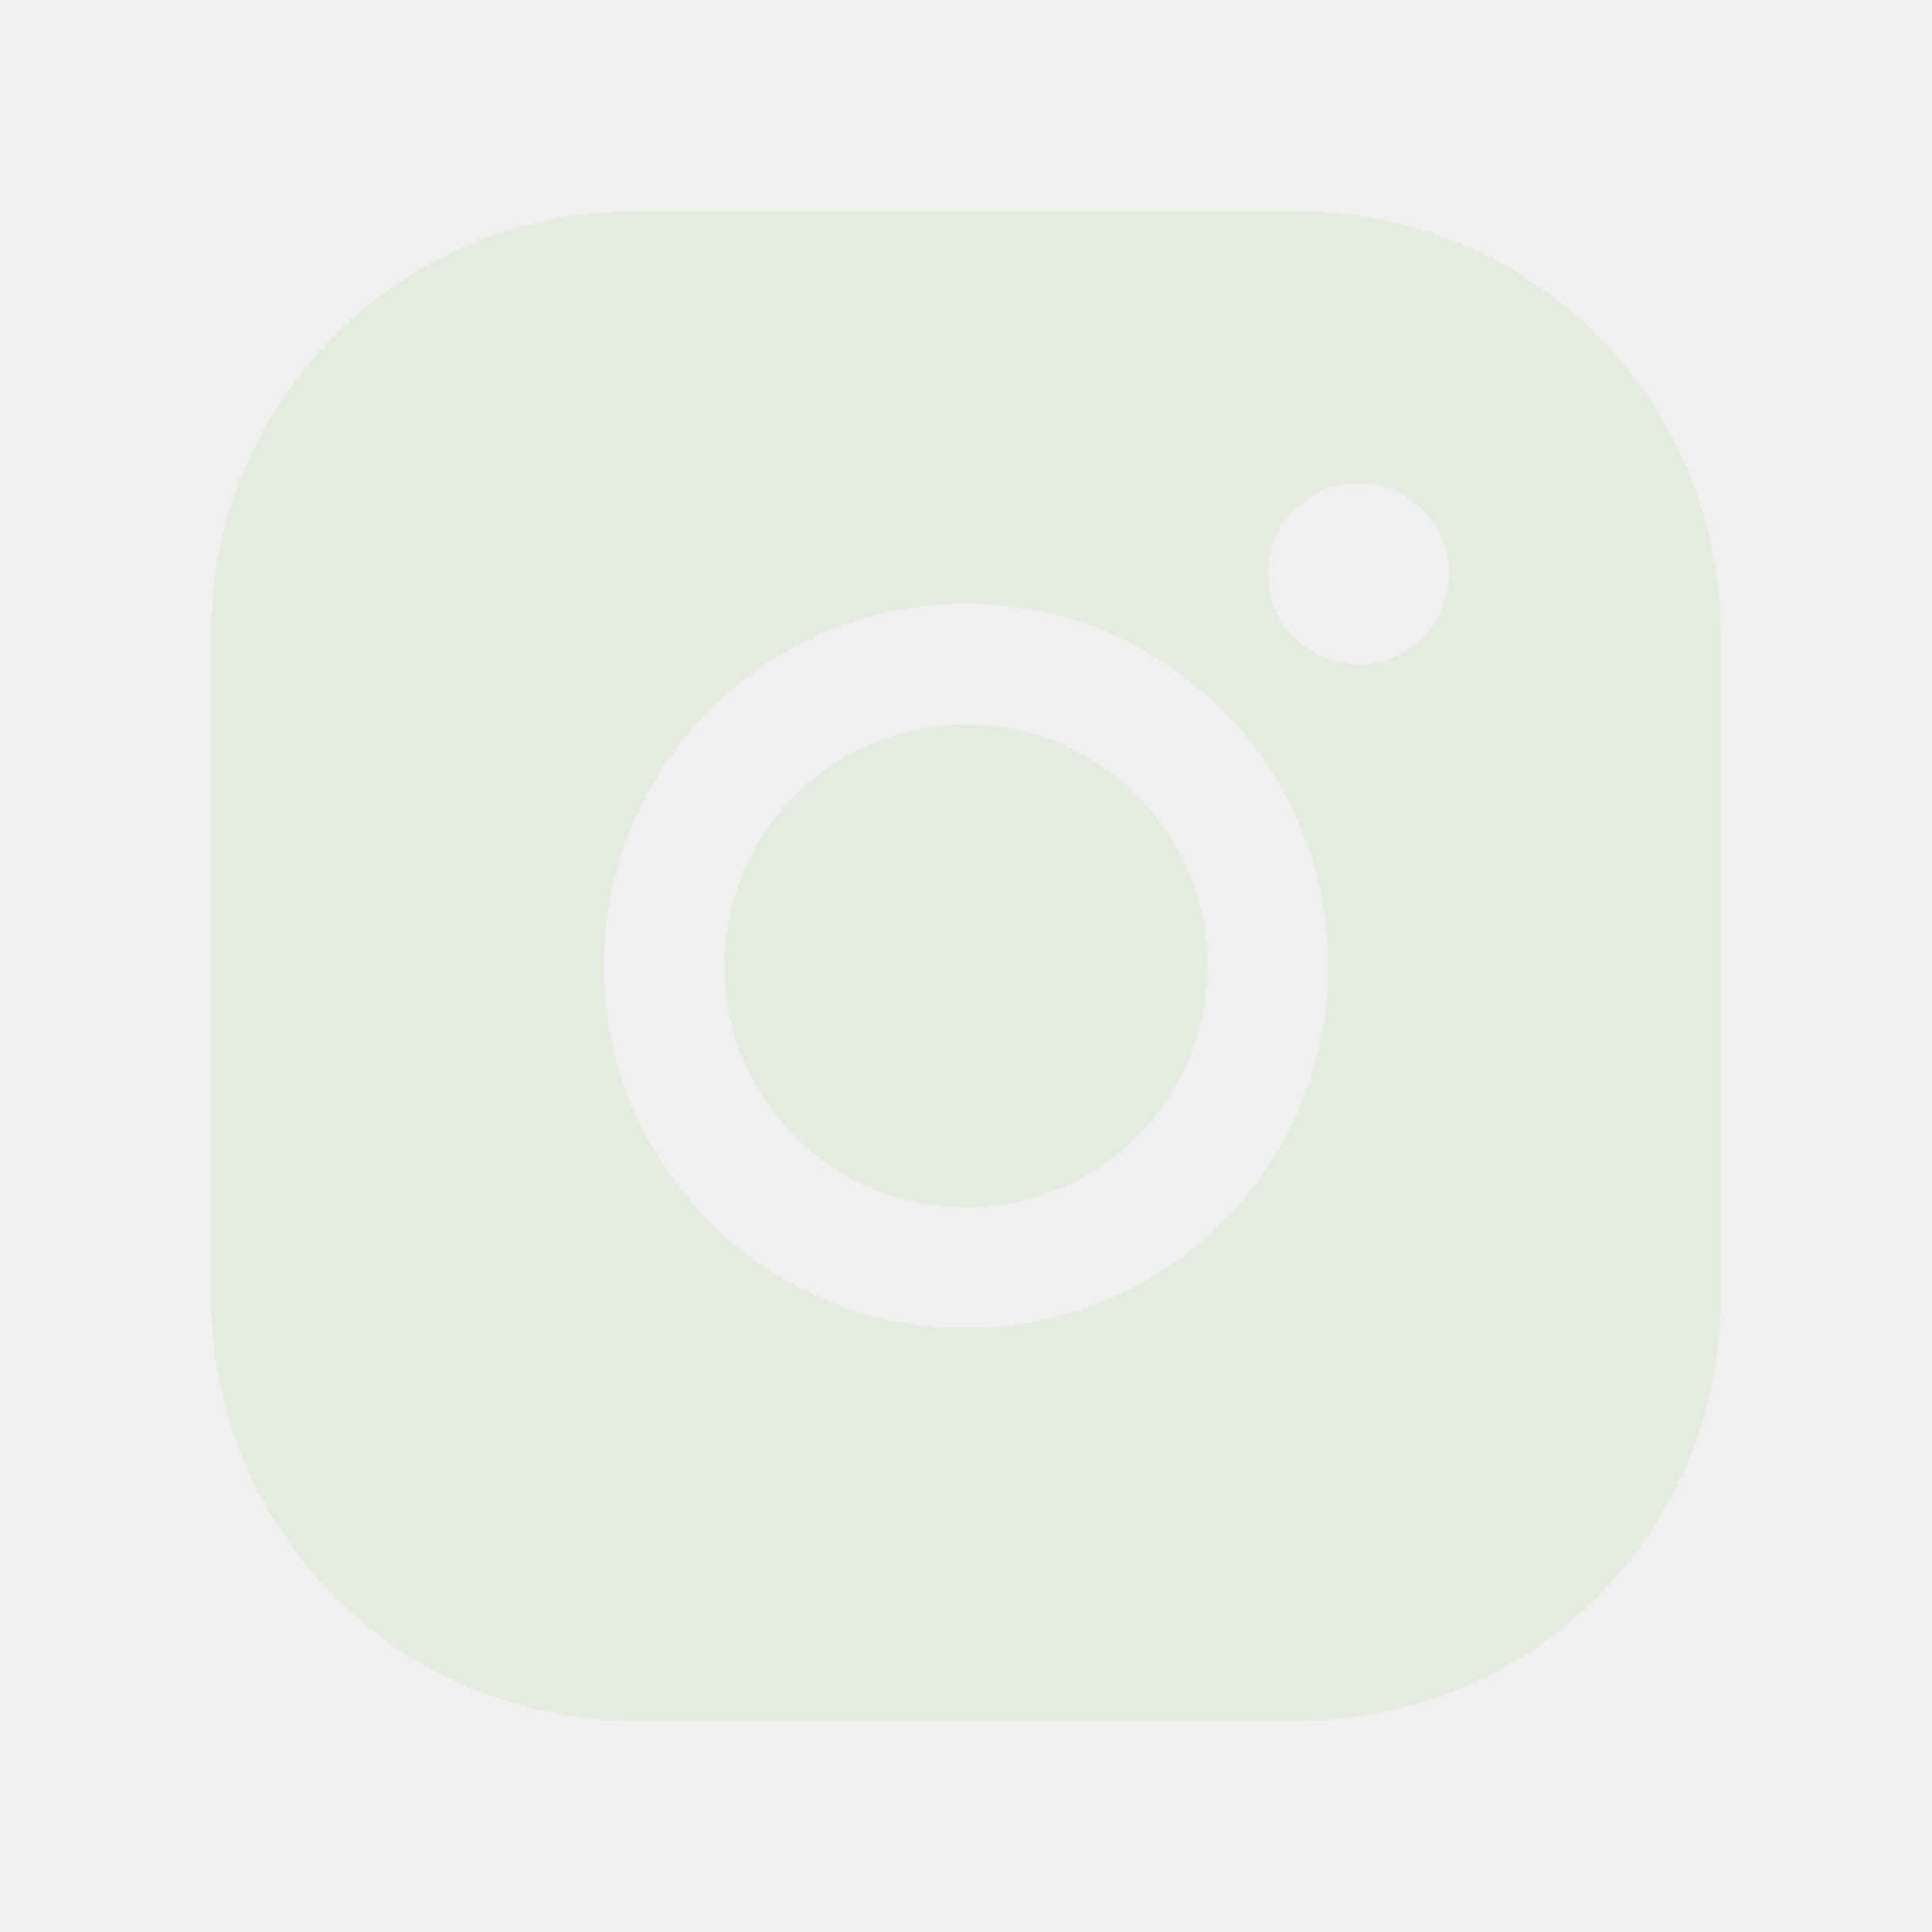
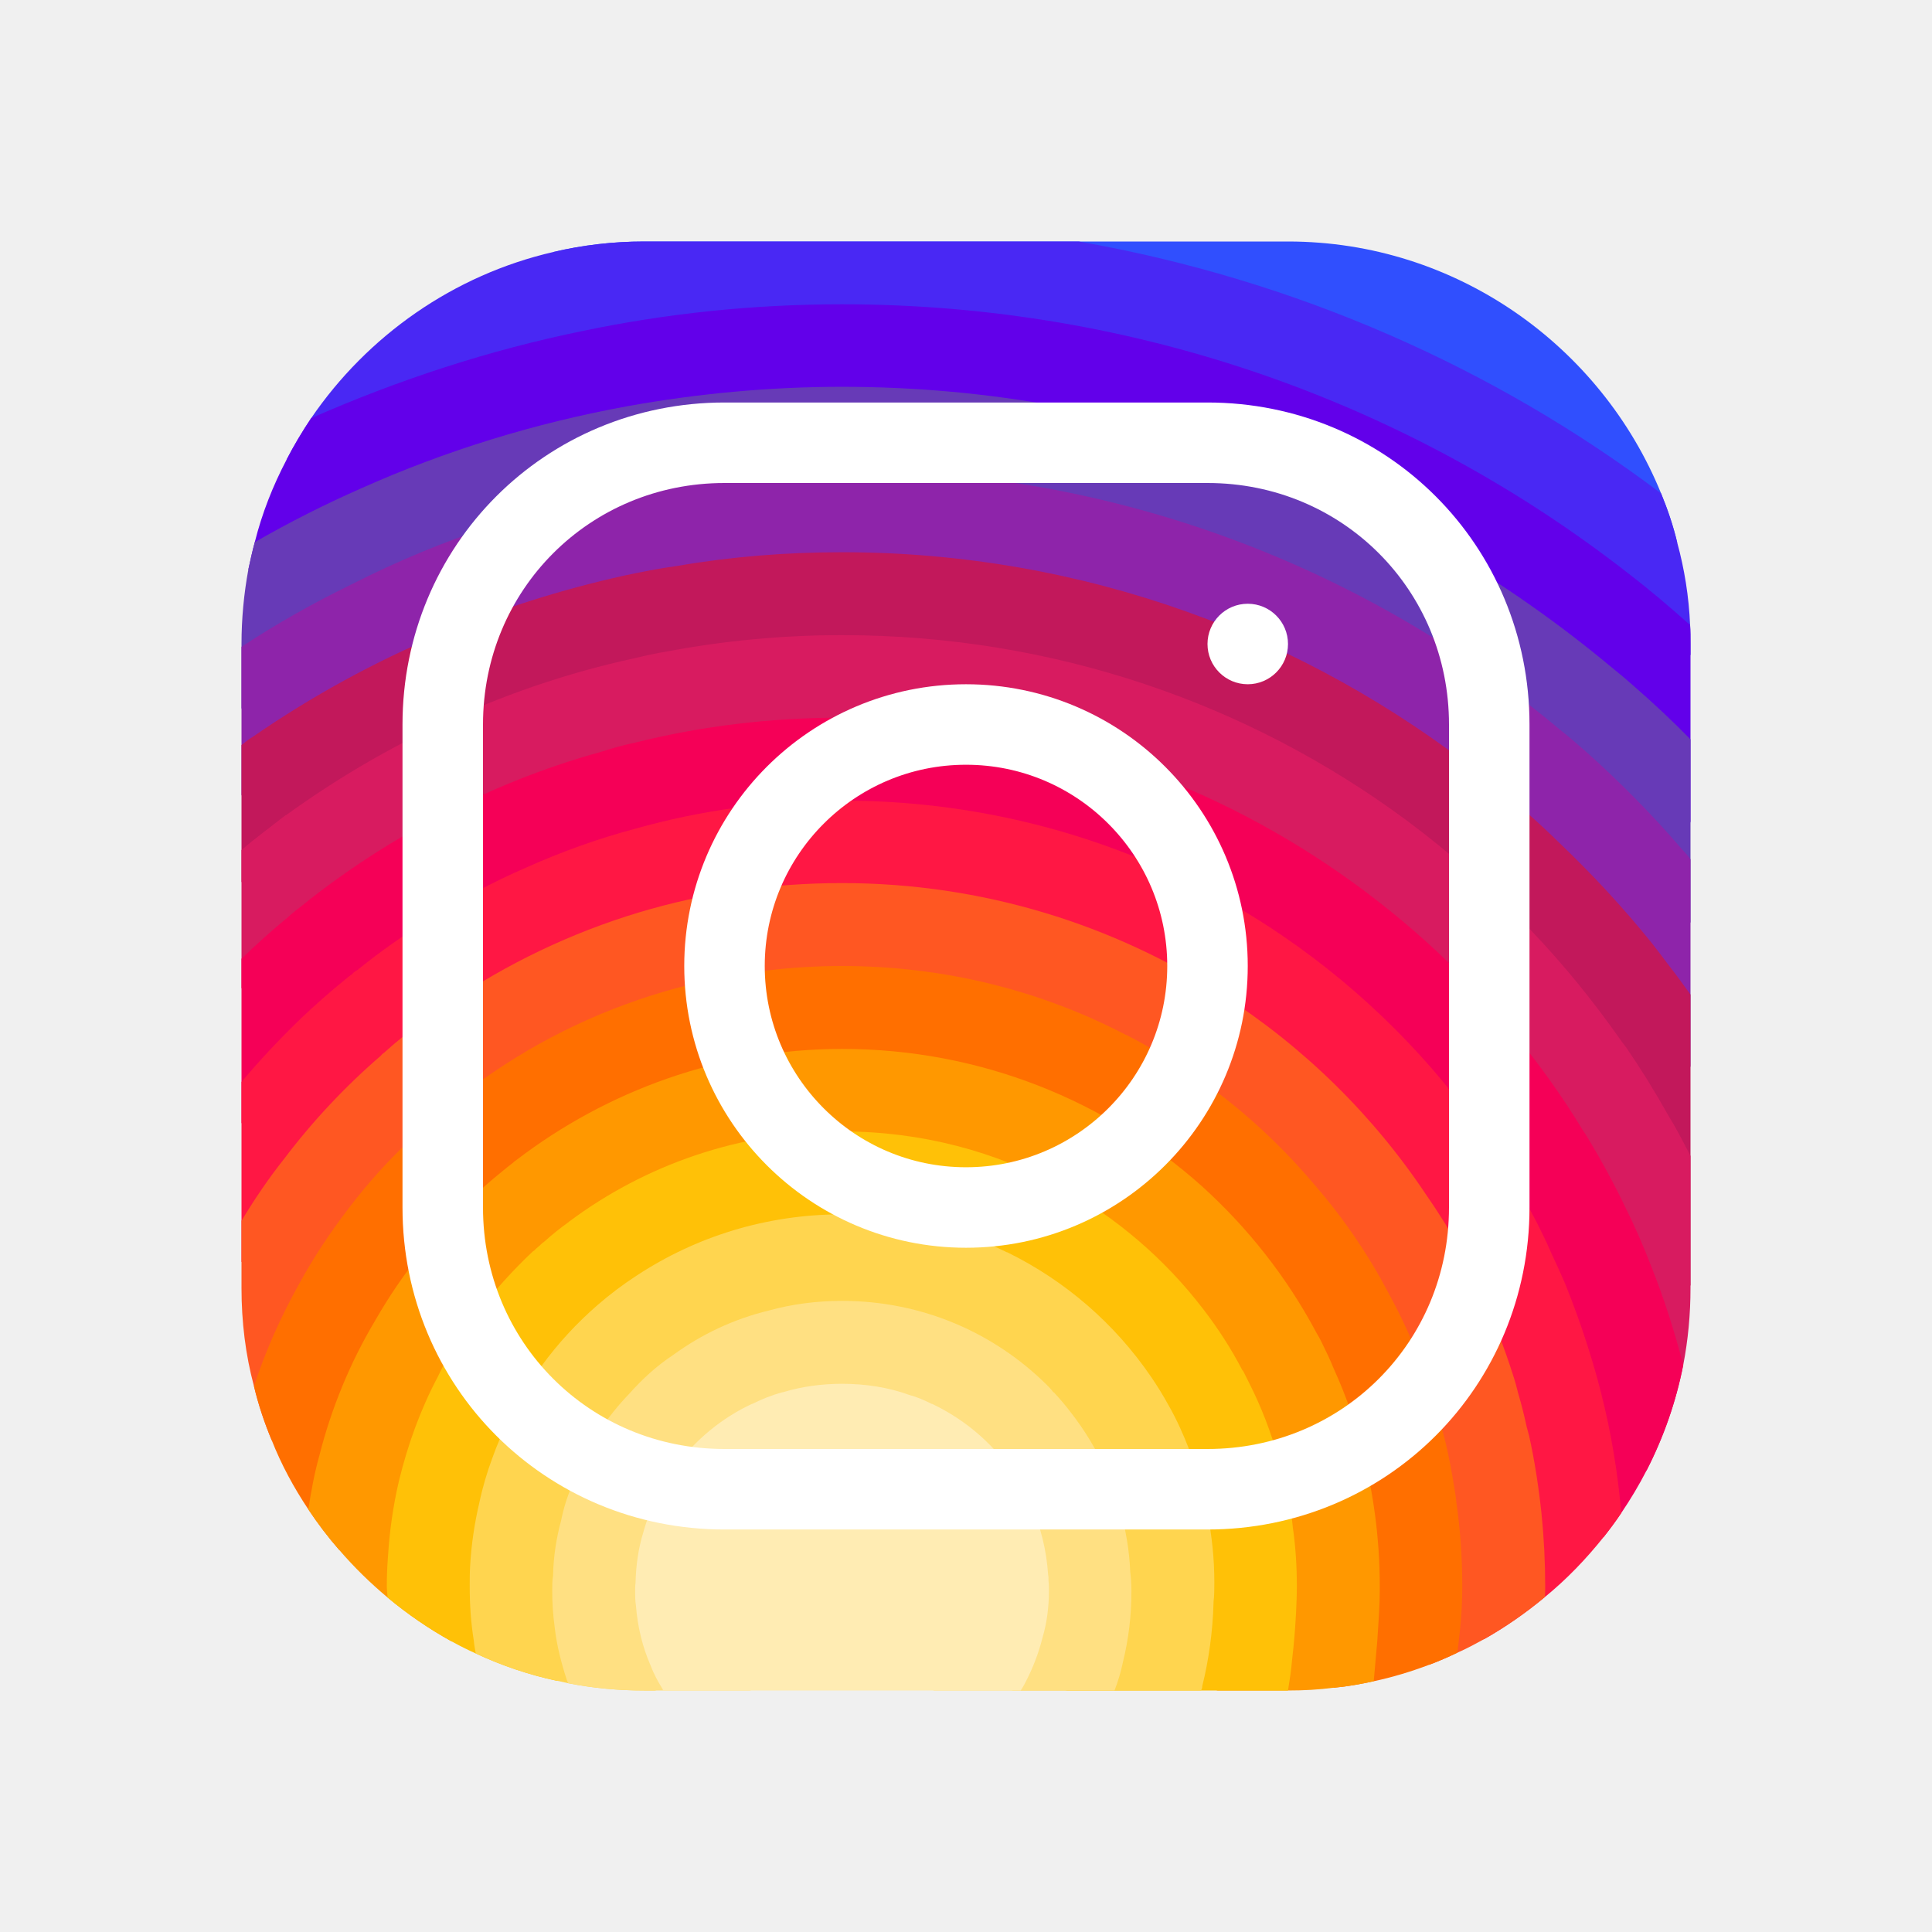
- <svg xmlns="http://www.w3.org/2000/svg" width="32" height="32">
-   <path d="M 0 0 L 32 0 L 32 32 L 0 32 Z" fill="transparent" />
-   <path d="M 12 16 C 12 13.791 13.791 12 16 12 C 18.209 12 20 13.791 20 16 C 20 18.209 18.209 20 16 20 C 13.791 20 12 18.209 12 16 Z" fill="#E6EBE0" />
-   <path d="M 21.5 3.5 L 10.5 3.5 C 6.634 3.5 3.5 6.634 3.5 10.5 L 3.5 21.5 C 3.5 25.366 6.634 28.5 10.5 28.5 L 21.5 28.5 C 25.366 28.5 28.5 25.366 28.5 21.5 L 28.5 10.5 C 28.5 6.634 25.366 3.5 21.5 3.5 Z M 16 22 C 12.686 22 10 19.314 10 16 C 10 12.686 12.686 10 16 10 C 19.314 10 22 12.686 22 16 C 22 19.314 19.314 22 16 22 Z M 22.5 11 C 21.672 11 21 10.328 21 9.5 C 21 8.672 21.672 8 22.5 8 C 23.328 8 24 8.672 24 9.5 C 24 10.328 23.328 11 22.5 11 Z" fill="#E6EBE0" />
+ <svg xmlns="http://www.w3.org/2000/svg" viewBox="0 0 48 48" width="48px" height="48px">
+   <style type="text/css">	.st0{fill:#304FFE;}	.st1{fill:#4928F4;}	.st2{fill:#6200EA;}	.st3{fill:#673AB7;}	.st4{fill:#8E24AA;}	.st5{fill:#C2185B;}	.st6{fill:#D81B60;}	.st7{fill:#F50057;}	.st8{fill:#FF1744;}	.st9{fill:#FF5722;}	.st10{fill:#FF6F00;}	.st11{fill:#FF9800;}	.st12{fill:#FFC107;}	.st13{fill:#FFD54F;}	.st14{fill:#FFE082;}	.st15{fill:#FFECB3;}	.st16{fill:none;stroke:#FFFFFF;stroke-width:2;stroke-linecap:round;stroke-linejoin:round;stroke-miterlimit:10;}	.st17{fill:#FFFFFF;}</style>
+   <g id="Bottom_1_">
+     <path class="st0" d="M41.67,13.48c-0.4,0.26-0.97,0.5-1.21,0.77c-0.09,0.09-0.14,0.19-0.12,0.29v1.03l-0.3,1.01l-0.3,1l-0.33,1.1  l-0.68,2.25l-0.66,2.22l-0.5,1.67c0,0.26-0.01,0.52-0.03,0.77c-0.07,0.96-0.27,1.88-0.59,2.74c-0.19,0.53-0.42,1.04-0.7,1.52  c-0.1,0.19-0.22,0.38-0.34,0.56c-0.4,0.63-0.88,1.21-1.41,1.72c-0.41,0.41-0.86,0.79-1.35,1.11c0,0,0,0-0.01,0  c-0.08,0.07-0.17,0.13-0.27,0.18c-0.31,0.21-0.64,0.39-0.98,0.55c-0.23,0.12-0.46,0.22-0.7,0.31c-0.05,0.03-0.11,0.05-0.16,0.07  c-0.57,0.27-1.23,0.45-1.89,0.54c-0.04,0.01-0.07,0.01-0.11,0.02c-0.4,0.07-0.79,0.13-1.19,0.16c-0.18,0.02-0.37,0.03-0.55,0.03  l-0.71-0.04l-3.42-0.18c0-0.01-0.01,0-0.01,0l-1.72-0.09c-0.13,0-0.27,0-0.4-0.01c-0.54-0.02-1.06-0.08-1.58-0.19  c-0.01,0-0.01,0-0.01,0c-0.95-0.18-1.86-0.5-2.71-0.93c-0.47-0.24-0.93-0.51-1.36-0.82c-0.18-0.13-0.35-0.27-0.52-0.42  c-0.48-0.4-0.91-0.83-1.31-1.27c-0.06-0.06-0.11-0.12-0.16-0.18c-0.06-0.06-0.12-0.13-0.17-0.19c-0.38-0.48-0.7-0.97-0.96-1.49  c-0.24-0.46-0.43-0.95-0.58-1.49c-0.06-0.19-0.11-0.37-0.15-0.57c-0.01-0.01-0.02-0.03-0.02-0.05c-0.1-0.41-0.19-0.84-0.24-1.27  c-0.06-0.33-0.09-0.66-0.09-1c-0.02-0.13-0.02-0.27-0.02-0.4l1.91-2.95l1.87-2.88l0.85-1.31l0.77-1.18l0.26-0.41v-1.03  c0.02-0.23,0.03-0.47,0.02-0.69c-0.01-0.7-0.15-1.38-0.38-2.03c-0.22-0.69-0.53-1.34-0.85-1.94c-0.38-0.69-0.78-1.31-1.11-1.87  C14,7.4,13.66,6.73,13.75,6.26C14.47,6.09,15.23,6,16,6h16c4.18,0,7.78,2.6,9.27,6.26C41.43,12.65,41.57,13.06,41.67,13.48z" />
+     <path class="st1" d="M42,16v0.27l-1.38,0.8l-0.88,0.51l-0.97,0.56l-1.94,1.13l-1.9,1.1l-1.94,1.12l-0.77,0.45  c0,0.48-0.12,0.92-0.34,1.32c-0.31,0.58-0.83,1.06-1.49,1.47c-0.67,0.41-1.49,0.74-2.41,0.98c0,0,0-0.01-0.01,0  c-3.56,0.92-8.42,0.5-10.78-1.26c-0.66-0.49-1.12-1.09-1.32-1.78c-0.06-0.23-0.09-0.48-0.09-0.73v-7.19  c0.01-0.15-0.09-0.3-0.27-0.45c-0.54-0.43-1.81-0.84-3.23-1.25c-1.11-0.31-2.3-0.62-3.3-0.92c-0.79-0.24-1.46-0.48-1.86-0.71  c0.18-0.35,0.39-0.7,0.61-1.03c1.4-2.05,3.54-3.56,6.02-4.13C14.47,6.09,15.23,6,16,6h10.8c5.37,0.94,10.32,3.13,14.47,6.26  c0.16,0.39,0.3,0.8,0.4,1.22c0.18,0.66,0.29,1.34,0.32,2.05C42,15.68,42,15.84,42,16z" />
+     <path class="st2" d="M42,16v4.41l-0.22,0.68l-0.75,2.33l-0.78,2.4l-0.41,1.28l-0.38,1.19l-0.37,1.13l-0.36,1.12l-0.19,0.59  l-0.25,0.78c0,0.76-0.02,1.43-0.07,2c-0.01,0.06-0.02,0.12-0.02,0.18c-0.06,0.53-0.14,0.98-0.27,1.36  c-0.01,0.06-0.03,0.12-0.05,0.17c-0.26,0.72-0.65,1.18-1.23,1.48c-0.14,0.08-0.3,0.14-0.47,0.2c-0.53,0.18-1.2,0.27-2.02,0.32  c-0.6,0.04-1.29,0.05-2.07,0.05H31.4l-1.19-0.05L30,37.61l-2.17-0.09l-2.2-0.09l-7.25-0.3l-1.88-0.08h-0.26  c-0.78-0.01-1.45-0.06-2.03-0.14c-0.84-0.13-1.49-0.35-1.98-0.68c-0.7-0.45-1.11-1.11-1.35-2.03c-0.06-0.22-0.11-0.45-0.14-0.7  c-0.1-0.58-0.15-1.25-0.18-2c0-0.15,0-0.3-0.01-0.46c-0.01-0.01,0-0.01,0-0.01v-0.58c-0.01-0.29-0.01-0.59-0.01-0.9l0.05-1.61  l0.03-1.15l0.04-1.34v-0.19l0.07-2.46l0.07-2.46l0.07-2.31l0.06-2.27l0.02-0.6c0-0.31-1.05-0.49-2.22-0.64  c-0.93-0.12-1.95-0.23-2.56-0.37c0.05-0.23,0.1-0.46,0.16-0.68c0.18-0.72,0.45-1.4,0.79-2.05c0.18-0.35,0.39-0.7,0.61-1.03  c2.16-0.95,4.41-1.69,6.76-2.17c2.06-0.43,4.21-0.66,6.43-0.66c7.36,0,14.16,2.49,19.54,6.69c0.52,0.4,1.03,0.83,1.53,1.28  C42,15.68,42,15.84,42,16z" />
+     <path class="st3" d="M42,18.37v4.54l-0.55,1.06l-1.05,2.05l-0.56,1.08l-0.51,0.99l-0.22,0.43c0,0.31,0,0.61-0.02,0.9  c0,0.43-0.02,0.84-0.05,1.22c-0.04,0.45-0.1,0.86-0.16,1.24c-0.15,0.79-0.36,1.47-0.66,2.03c-0.04,0.07-0.08,0.14-0.12,0.2  c-0.11,0.18-0.24,0.35-0.38,0.51c-0.18,0.22-0.38,0.41-0.61,0.57c-0.34,0.26-0.74,0.47-1.2,0.63c-0.57,0.21-1.23,0.35-2.01,0.43  c-0.51,0.05-1.07,0.08-1.68,0.08l-0.42,0.02l-2.08,0.12h-0.01L27.5,36.6l-2.25,0.13l-3.1,0.18l-3.77,0.22l-0.55,0.03  c-0.51,0-0.99-0.03-1.45-0.09c-0.05-0.01-0.09-0.02-0.14-0.02c-0.68-0.11-1.3-0.29-1.86-0.54c-0.68-0.3-1.27-0.7-1.77-1.18  c-0.44-0.43-0.82-0.92-1.13-1.47c-0.07-0.13-0.14-0.25-0.2-0.39c-0.3-0.59-0.54-1.25-0.72-1.97c-0.03-0.12-0.06-0.25-0.08-0.38  c-0.06-0.23-0.11-0.47-0.14-0.72c-0.11-0.64-0.17-1.32-0.2-2.03v-0.01c-0.01-0.29-0.02-0.57-0.02-0.87l-0.49-1.17l-0.07-0.18  L9.5,25.99L8.75,24.2l-0.12-0.29l-0.72-1.73l-0.8-1.93c0,0,0,0-0.01,0L6.29,18.3L6,17.59V16c0-0.63,0.06-1.25,0.17-1.85  c0.05-0.23,0.1-0.46,0.16-0.68c0.85-0.49,1.74-0.94,2.65-1.34c2.08-0.93,4.31-1.62,6.62-2.04c1.72-0.31,3.51-0.48,5.32-0.48  c7.31,0,13.94,2.65,19.12,6.97c0.2,0.16,0.39,0.32,0.58,0.49C41.09,17.48,41.55,17.91,42,18.37z" />
+     <path class="st4" d="M42,21.35v5.14l-0.57,1.19l-1.08,2.25l-0.01,0.03c0,0.43-0.02,0.82-0.05,1.17c-0.1,1.15-0.38,1.88-0.84,2.33  c-0.33,0.34-0.74,0.53-1.25,0.63c-0.03,0.01-0.07,0.01-0.1,0.02c-0.16,0.03-0.33,0.05-0.51,0.05c-0.62,0.06-1.35,0.02-2.19-0.04  c-0.09,0-0.19-0.01-0.29-0.02c-0.61-0.04-1.26-0.08-1.98-0.11c-0.39-0.01-0.8-0.02-1.22-0.02h-0.02l-1.01,0.08h-0.01l-2.27,0.16  l-2.59,0.2l-0.38,0.03l-3.03,0.22l-1.57,0.12l-1.55,0.11c-0.27,0-0.53,0-0.79-0.01c0,0-0.01-0.01-0.01,0  c-1.13-0.02-2.14-0.09-3.04-0.26c-0.83-0.14-1.56-0.36-2.18-0.69c-0.64-0.31-1.17-0.75-1.6-1.31c-0.41-0.55-0.71-1.24-0.9-2.07  c0-0.01,0-0.01,0-0.01c-0.14-0.67-0.22-1.45-0.22-2.33l-0.15-0.27L9.7,26.35l-0.13-0.22L9.5,25.99l-0.93-1.65l-0.46-0.83  l-0.58-1.03l-1-1.79L6,19.75v-3.68c0.88-0.58,1.79-1.09,2.73-1.55c1.14-0.58,2.32-1.07,3.55-1.47c1.34-0.44,2.74-0.79,4.17-1.02  c1.45-0.24,2.94-0.36,4.47-0.36c6.8,0,13.04,2.43,17.85,6.47c0.22,0.17,0.43,0.36,0.64,0.54c0.84,0.75,1.64,1.56,2.37,2.41  C41.86,21.18,41.94,21.26,42,21.35z" />
+     <path class="st5" d="M42,24.71v7.23c-0.24-0.14-0.57-0.31-0.98-0.49c-0.22-0.11-0.47-0.22-0.73-0.32  c-0.38-0.17-0.79-0.33-1.25-0.49c-0.1-0.04-0.2-0.07-0.31-0.1c-0.18-0.07-0.37-0.13-0.56-0.19c-0.59-0.18-1.24-0.35-1.92-0.5  c-0.26-0.05-0.53-0.1-0.8-0.14c-0.87-0.15-1.8-0.24-2.77-0.25c-0.08-0.01-0.17-0.01-0.25-0.01l-2.57,0.02l-3.5,0.02h-0.01  l-7.49,0.06c-2.38,0-3.84,0.57-4.72,0.8c0,0-0.01,0-0.01,0.01c-0.93,0.24-1.22,0.09-1.3-1.54c-0.02-0.45-0.03-1.03-0.03-1.74  l-0.56-0.43l-0.98-0.74l-0.6-0.46l-0.12-0.09L8.88,24.1l-0.25-0.19l-0.52-0.4l-0.96-0.72L6,21.91v-3.4  c0.1-0.08,0.19-0.15,0.29-0.21c1.45-1,3-1.85,4.64-2.54c1.46-0.62,3-1.11,4.58-1.46c0.43-0.09,0.87-0.18,1.32-0.24  c1.33-0.23,2.7-0.34,4.09-0.34c6.01,0,11.53,2.09,15.91,5.55c0.66,0.52,1.3,1.07,1.9,1.66c0.82,0.78,1.59,1.61,2.3,2.49  c0.14,0.18,0.28,0.36,0.42,0.55C41.64,24.21,41.82,24.46,42,24.71z" />
+     <path class="st6" d="M42,28.72V32c0,0.65-0.06,1.29-0.18,1.91c-0.18,0.92-0.49,1.8-0.91,2.62c-0.22,0.05-0.47,0.05-0.75,0.01  c-0.63-0.11-1.37-0.44-2.17-0.87c-0.04-0.01-0.08-0.03-0.11-0.05c-0.25-0.13-0.51-0.27-0.77-0.43c-0.53-0.29-1.09-0.61-1.65-0.91  c-0.12-0.06-0.24-0.12-0.35-0.18c-0.64-0.33-1.3-0.63-1.96-0.86c0,0,0,0-0.01,0c-0.14-0.05-0.29-0.1-0.44-0.14  c-0.57-0.16-1.15-0.26-1.71-0.26l-1.1-0.32l-4.87-1.41c0,0,0,0-0.01,0l-2.99-0.87h-0.01l-1.3-0.38c-3.76,0-6.07,1.6-7.19,0.99  c-0.44-0.23-0.7-0.81-0.79-1.95c-0.03-0.32-0.04-0.68-0.04-1.1l-1.17-0.57l-0.05-0.02h-0.01l-0.84-0.42L9.7,26.35l-0.07-0.03  l-0.17-0.09L7.5,25.28L6,24.55v-3.43c0.17-0.15,0.35-0.29,0.53-0.43c0.19-0.15,0.38-0.29,0.57-0.44c0.01,0,0.01,0,0.01,0  c1.18-0.85,2.43-1.6,3.76-2.22c1.55-0.74,3.2-1.31,4.91-1.68c0.25-0.06,0.51-0.12,0.77-0.16c1.42-0.27,2.88-0.41,4.37-0.41  c5.27,0,10.11,1.71,14.01,4.59c1.13,0.84,2.18,1.77,3.14,2.78c0.79,0.83,1.52,1.73,2.18,2.67c0.05,0.07,0.1,0.14,0.15,0.2  c0.37,0.54,0.71,1.09,1.03,1.66C41.64,28.02,41.82,28.37,42,28.72z" />
+     <path class="st7" d="M41.82,33.91c-0.18,0.92-0.49,1.8-0.91,2.62c-0.19,0.37-0.4,0.72-0.63,1.06c-0.14,0.21-0.29,0.41-0.44,0.6  c-0.36-0.14-0.89-0.34-1.54-0.56c0,0,0,0,0-0.01c-0.49-0.17-1.05-0.35-1.65-0.52c-0.17-0.05-0.34-0.1-0.52-0.15  c-0.71-0.19-1.45-0.36-2.17-0.46c-0.6-0.1-1.19-0.16-1.74-0.16l-0.46-0.13h-0.01l-2.42-0.7l-1.49-0.43l-1.66-0.48h-0.01l-0.54-0.15  l-6.53-1.88l-1.88-0.54l-1.4-0.33l-2.28-0.54l-0.28-0.07c0,0,0,0-0.01,0l-2.29-0.53c0-0.01,0-0.01,0-0.01l-0.41-0.09l-0.21-0.05  l-1.67-0.39l-0.19-0.05l-1.42-1.17L6,27.9v-4.08c0.37-0.36,0.75-0.7,1.15-1.03c0.12-0.11,0.25-0.21,0.38-0.31  c0.12-0.1,0.25-0.2,0.38-0.3c0.91-0.69,1.87-1.31,2.89-1.84c1.3-0.7,2.68-1.26,4.13-1.66c0.28-0.09,0.56-0.17,0.85-0.23  c1.64-0.41,3.36-0.62,5.14-0.62c4.47,0,8.63,1.35,12.07,3.66c1.71,1.15,3.25,2.53,4.55,4.1c0.66,0.79,1.26,1.62,1.79,2.5  c0.05,0.07,0.09,0.13,0.13,0.2c0.32,0.53,0.62,1.08,0.89,1.64c0.25,0.5,0.47,1,0.67,1.52C41.34,32.25,41.6,33.07,41.82,33.91z" />
+     <path class="st8" d="M40.28,37.59c-0.14,0.21-0.29,0.41-0.44,0.6c-0.44,0.55-0.92,1.05-1.46,1.49c-0.47,0.39-0.97,0.74-1.5,1.04  c-0.2-0.05-0.4-0.11-0.61-0.19c-0.66-0.23-1.35-0.61-1.99-1.01c-0.96-0.61-1.79-1.27-2.16-1.57c-0.14-0.12-0.21-0.18-0.21-0.18  l-1.7-0.15L30,37.6l-2.2-0.19l-2.28-0.2l-3.37-0.3l-5.34-0.47l-0.02-0.01l-1.88-0.91l-1.9-0.92l-1.53-0.74l-0.33-0.16l-0.41-0.2  l-1.42-0.69L7.43,31.9l-0.59-0.29L6,31.35v-4.47c0.47-0.56,0.97-1.09,1.5-1.6c0.34-0.32,0.7-0.64,1.07-0.94  c0.06-0.05,0.12-0.1,0.18-0.14c0.04-0.05,0.09-0.08,0.13-0.1c0.59-0.48,1.21-0.91,1.85-1.3c0.74-0.47,1.52-0.89,2.33-1.24  c0.87-0.39,1.78-0.72,2.72-0.97c1.63-0.46,3.36-0.7,5.14-0.7c4.08,0,7.85,1.24,10.96,3.37c1.99,1.36,3.71,3.08,5.07,5.07  c0.45,0.64,0.85,1.32,1.22,2.02c0.13,0.26,0.26,0.52,0.37,0.78c0.12,0.25,0.23,0.5,0.34,0.75c0.21,0.52,0.4,1.04,0.57,1.58  c0.32,1,0.56,2.02,0.71,3.08C40.21,36.89,40.25,37.24,40.28,37.59z" />
+     <path class="st9" d="M38.39,39.42c0,0.08,0,0.17-0.01,0.26c-0.47,0.39-0.97,0.74-1.5,1.04c-0.22,0.12-0.44,0.24-0.67,0.34  c-0.23,0.11-0.46,0.21-0.7,0.3c-0.34-0.18-0.8-0.4-1.29-0.61c-0.69-0.31-1.44-0.59-2.02-0.68c-0.14-0.03-0.27-0.04-0.39-0.04  l-1.64-0.21h-0.02l-2.04-0.27l-2.06-0.27l-0.96-0.12l-7.56-0.98c-0.49,0-1.01-0.03-1.55-0.1c-0.66-0.06-1.35-0.16-2.04-0.3  c-0.68-0.12-1.37-0.28-2.03-0.45c-0.69-0.16-1.37-0.35-2-0.53c-0.73-0.22-1.41-0.43-1.98-0.62c-0.47-0.15-0.87-0.29-1.18-0.4  c-0.18-0.43-0.33-0.88-0.44-1.34C6.1,33.66,6,32.84,6,32v-1.67c0.32-0.53,0.67-1.05,1.06-1.54c0.71-0.94,1.52-1.8,2.4-2.56  c0.03-0.04,0.07-0.07,0.1-0.09l0.01-0.01c0.31-0.28,0.63-0.53,0.97-0.77c0.04-0.04,0.08-0.07,0.12-0.1  c0.16-0.12,0.33-0.24,0.51-0.35c1.43-0.97,3.01-1.73,4.7-2.24c1.6-0.48,3.29-0.73,5.05-0.73c3.49,0,6.75,1.03,9.47,2.79  c2.01,1.29,3.74,2.99,5.06,4.98c0.16,0.23,0.31,0.46,0.46,0.7c0.69,1.17,1.26,2.43,1.68,3.75c0.05,0.15,0.09,0.3,0.13,0.46  c0.08,0.27,0.15,0.55,0.21,0.83c0.02,0.07,0.04,0.14,0.06,0.22c0.14,0.63,0.24,1.29,0.31,1.95c0,0.01,0,0.01,0,0.01  C38.36,38.22,38.39,38.82,38.39,39.42z" />
+     <path class="st10" d="M36.33,39.42c0,0.35-0.02,0.73-0.06,1.11c-0.02,0.18-0.04,0.36-0.06,0.53c-0.23,0.11-0.46,0.21-0.7,0.3  c-0.45,0.17-0.91,0.31-1.38,0.41c-0.32,0.07-0.65,0.13-0.98,0.16h-0.01c-0.31-0.19-0.67-0.42-1.04-0.68  c-0.67-0.47-1.37-1-1.93-1.43c-0.01-0.01-0.01-0.01-0.02-0.02c-0.59-0.45-1.01-0.79-1.01-0.79l-1.06,0.04l-2.04,0.07l-0.95,0.04  l-3.82,0.14l-3.23,0.12c-0.21,0.01-0.46,0.01-0.77,0h-0.01c-0.42-0.01-0.92-0.04-1.47-0.09c-0.64-0.05-1.34-0.11-2.05-0.18  c-0.69-0.08-1.39-0.16-2.06-0.24c-0.74-0.08-1.44-0.17-2.04-0.25c-0.47-0.06-0.88-0.11-1.21-0.15c-0.28-0.32-0.53-0.65-0.77-1.01  c-0.36-0.54-0.67-1.11-0.91-1.72c-0.18-0.43-0.33-0.88-0.44-1.34c0.29-0.89,0.67-1.73,1.12-2.54c0.36-0.66,0.78-1.29,1.24-1.89  c0.45-0.59,0.94-1.14,1.47-1.64v-0.01c0.15-0.15,0.3-0.29,0.45-0.42c0.28-0.26,0.57-0.5,0.87-0.73h0.01  c0.01-0.02,0.02-0.02,0.03-0.03c0.24-0.19,0.49-0.36,0.74-0.53c1.48-1.01,3.15-1.76,4.95-2.2c1.19-0.29,2.44-0.45,3.73-0.45  c2.54,0,4.94,0.61,7.05,1.71h0.01c1.81,0.93,3.41,2.21,4.7,3.75c0.71,0.82,1.32,1.72,1.82,2.67c0.35,0.64,0.65,1.31,0.9,1.99  c0.02,0.06,0.04,0.11,0.06,0.16c0.17,0.5,0.32,1.02,0.45,1.54c0.09,0.37,0.16,0.75,0.22,1.13c0.02,0.12,0.04,0.23,0.05,0.35  C36.28,37.99,36.33,38.7,36.33,39.42z" />
+     <path class="st11" d="M34.28,39.42v0.1c0,0.34-0.03,0.77-0.06,1.23c-0.03,0.34-0.06,0.69-0.09,1.02c-0.32,0.07-0.65,0.13-0.98,0.16  h-0.01C32.76,41.98,32.39,42,32,42h-1.75l-0.38-0.11l-1.97-0.6l-2-0.6l-4.63-1.39l-2-0.6c0,0-0.83,0.33-2,0.72h-0.01  c-0.45,0.15-0.94,0.31-1.46,0.47c-0.65,0.19-1.34,0.38-2.02,0.53c-0.7,0.16-1.39,0.28-2.01,0.33c-0.19,0.02-0.38,0.03-0.55,0.03  c-0.56-0.31-1.1-0.68-1.59-1.09c-0.43-0.36-0.83-0.75-1.2-1.18c-0.28-0.32-0.53-0.65-0.77-1.01c0.07-0.45,0.15-0.89,0.27-1.32  c0.3-1.19,0.77-2.33,1.39-3.37c0.34-0.59,0.72-1.16,1.16-1.69c0.01-0.03,0.04-0.06,0.07-0.08c-0.01-0.01,0-0.01,0-0.01  c0.13-0.17,0.27-0.33,0.41-0.48c0-0.01,0-0.01,0-0.01c0.41-0.44,0.83-0.86,1.29-1.25c0.16-0.13,0.31-0.26,0.48-0.39  c0.03-0.03,0.06-0.05,0.1-0.08c2.25-1.72,5.06-2.76,8.09-2.76c3.44,0,6.57,1.29,8.94,3.41c1.14,1.03,2.11,2.26,2.84,3.63  c0.06,0.1,0.12,0.21,0.17,0.32c0.09,0.18,0.18,0.37,0.26,0.57c0.33,0.72,0.59,1.48,0.77,2.26c0.02,0.08,0.04,0.16,0.06,0.24  c0.08,0.37,0.15,0.75,0.2,1.13C34.24,38.21,34.28,38.81,34.28,39.42z" />
+     <path class="st12" d="M32.22,39.42c0,0.2-0.01,0.42-0.02,0.65c-0.02,0.37-0.05,0.77-0.1,1.18c-0.02,0.25-0.06,0.5-0.1,0.75h-5.48  l-1.06-0.17l-4.14-0.66l-0.59-0.09l-1.35-0.22c-0.59,0-1.87,0.26-3.22,0.51c-0.71,0.13-1.43,0.27-2.08,0.36  c-0.08,0.01-0.16,0.02-0.23,0.03h-0.01c-0.7-0.15-1.38-0.38-2.02-0.68c-0.2-0.09-0.4-0.19-0.6-0.3c-0.56-0.31-1.1-0.68-1.59-1.09  c-0.01-0.12-0.02-0.22-0.02-0.27c0-0.26,0.01-0.51,0.03-0.76c0.04-0.64,0.13-1.26,0.27-1.86c0.22-0.91,0.54-1.79,0.97-2.6  c0.08-0.17,0.17-0.34,0.27-0.5c0.04-0.08,0.09-0.15,0.13-0.23c0.18-0.29,0.38-0.57,0.58-0.85c0.42-0.55,0.89-1.07,1.39-1.54  c0.01,0,0.01,0,0.01,0c0.04-0.04,0.08-0.08,0.12-0.11c0.05-0.04,0.09-0.09,0.14-0.12c0.2-0.18,0.4-0.34,0.61-0.49  c0-0.01,0.01-0.01,0.01-0.01c1.89-1.41,4.23-2.24,6.78-2.24c1.98,0,3.82,0.5,5.43,1.38h0.01c1.38,0.76,2.58,1.79,3.53,3.03  c0.37,0.48,0.7,0.99,0.98,1.53h0.01c0.05,0.1,0.1,0.2,0.15,0.3c0.3,0.59,0.54,1.21,0.72,1.85h0.01c0.01,0.05,0.03,0.1,0.04,0.15  c0.12,0.43,0.22,0.87,0.29,1.32c0.01,0.09,0.02,0.19,0.03,0.28C32.19,38.43,32.22,38.92,32.22,39.42z" />
+     <path class="st13" d="M30.17,39.31c0,0.16,0,0.33-0.02,0.49v0.01c0,0.01,0,0.01,0,0.01c-0.02,0.72-0.12,1.43-0.28,2.07  c0,0.04-0.01,0.07-0.03,0.11h-4.67l-3.85-0.83l-0.51-0.11l-0.08,0.02l-4.27,0.88L16.27,42H16c-0.64,0-1.27-0.06-1.88-0.18  c-0.09-0.02-0.18-0.04-0.27-0.06h-0.01c-0.7-0.15-1.38-0.38-2.02-0.68c-0.02-0.11-0.04-0.22-0.05-0.33  c-0.07-0.43-0.1-0.88-0.1-1.33c0-0.17,0-0.34,0.01-0.51c0.03-0.54,0.11-1.07,0.23-1.58c0.08-0.38,0.19-0.75,0.32-1.1  c0.11-0.31,0.24-0.61,0.38-0.9c0.12-0.25,0.26-0.49,0.4-0.73c0.14-0.23,0.29-0.45,0.45-0.67c0.4-0.55,0.87-1.06,1.39-1.51  c0.3-0.26,0.63-0.51,0.97-0.73c1.46-0.96,3.21-1.52,5.1-1.52c0.37,0,0.73,0.02,1.08,0.07h0.02c1.07,0.12,2.07,0.42,2.99,0.87  c0.01,0,0.01,0,0.01,0c1.45,0.71,2.68,1.78,3.58,3.1c0.15,0.22,0.3,0.46,0.43,0.7c0.11,0.19,0.21,0.39,0.3,0.59  c0.14,0.31,0.27,0.64,0.38,0.97h0.01c0.11,0.37,0.21,0.74,0.28,1.13v0.01C30.11,38.16,30.17,38.73,30.17,39.31z" />
+     <path class="st14" d="M28.11,39.52v0.03c0,0.59-0.07,1.17-0.21,1.74c-0.05,0.24-0.12,0.48-0.21,0.71h-4.48l-2.29-0.63L18.63,42H16  c-0.64,0-1.27-0.06-1.88-0.18c-0.02-0.03-0.03-0.06-0.04-0.09c-0.14-0.43-0.25-0.86-0.3-1.31c-0.04-0.29-0.06-0.59-0.06-0.9  c0-0.12,0-0.25,0.02-0.37c0.01-0.47,0.08-0.93,0.2-1.37c0.06-0.3,0.15-0.59,0.27-0.87c0.04-0.14,0.1-0.27,0.17-0.4  c0.15-0.34,0.33-0.67,0.53-0.99c0.22-0.32,0.46-0.62,0.73-0.9c0.32-0.36,0.68-0.69,1.09-0.96c0.7-0.51,1.5-0.89,2.37-1.1  c0.58-0.16,1.19-0.24,1.82-0.24c2,0,3.79,0.8,5.09,2.09c0.05,0.05,0.11,0.11,0.16,0.18h0.01c0.14,0.15,0.27,0.3,0.4,0.47  c0.37,0.47,0.68,0.98,0.92,1.54c0.12,0.26,0.22,0.53,0.3,0.81c0.01,0.04,0.02,0.07,0.03,0.11c0.14,0.49,0.23,1,0.25,1.53  C28.1,39.2,28.11,39.36,28.11,39.52z" />
+     <path class="st15" d="M26.06,39.52c0,0.41-0.05,0.8-0.16,1.17c-0.1,0.4-0.25,0.78-0.44,1.14c-0.03,0.06-0.1,0.17-0.1,0.17h-8.88  c-0.01-0.01-0.02-0.03-0.02-0.04c-0.12-0.19-0.22-0.38-0.3-0.59c-0.2-0.46-0.32-0.96-0.36-1.48c-0.02-0.12-0.02-0.25-0.02-0.37  c0-0.06,0-0.13,0.01-0.19c0.01-0.44,0.07-0.86,0.19-1.25c0.1-0.36,0.23-0.69,0.4-1.01c0,0,0.01-0.01,0.01-0.02  c0.12-0.21,0.25-0.42,0.4-0.62c0.49-0.66,1.14-1.2,1.89-1.55c0.01,0,0.01,0,0.01,0c0.24-0.12,0.49-0.22,0.75-0.29c0,0,0,0,0.01,0  c0.46-0.14,0.96-0.21,1.47-0.21c0.59,0,1.16,0.09,1.68,0.28c0.19,0.05,0.37,0.13,0.55,0.22c0,0,0,0,0.01,0  c0.86,0.41,1.59,1.05,2.09,1.85c0.1,0.15,0.19,0.31,0.27,0.48c0.04,0.07,0.08,0.15,0.11,0.22c0.23,0.52,0.37,1.09,0.41,1.69  c0.01,0.05,0.01,0.1,0.01,0.16C26.06,39.36,26.06,39.44,26.06,39.52z" />
+   </g>
+   <g id="Camera">
+     <path class="st16" d="M30,11H18c-3.9,0-7,3.1-7,7v12c0,3.9,3.1,7,7,7h12c3.9,0,7-3.1,7-7V18C37,14.1,33.9,11,30,11z" />
+     <circle class="st17" cx="31" cy="16" r="1" />
+   </g>
+   <g id="Lens">
+     <circle class="st16" cx="24" cy="24" r="6" />
+   </g>
</svg>
